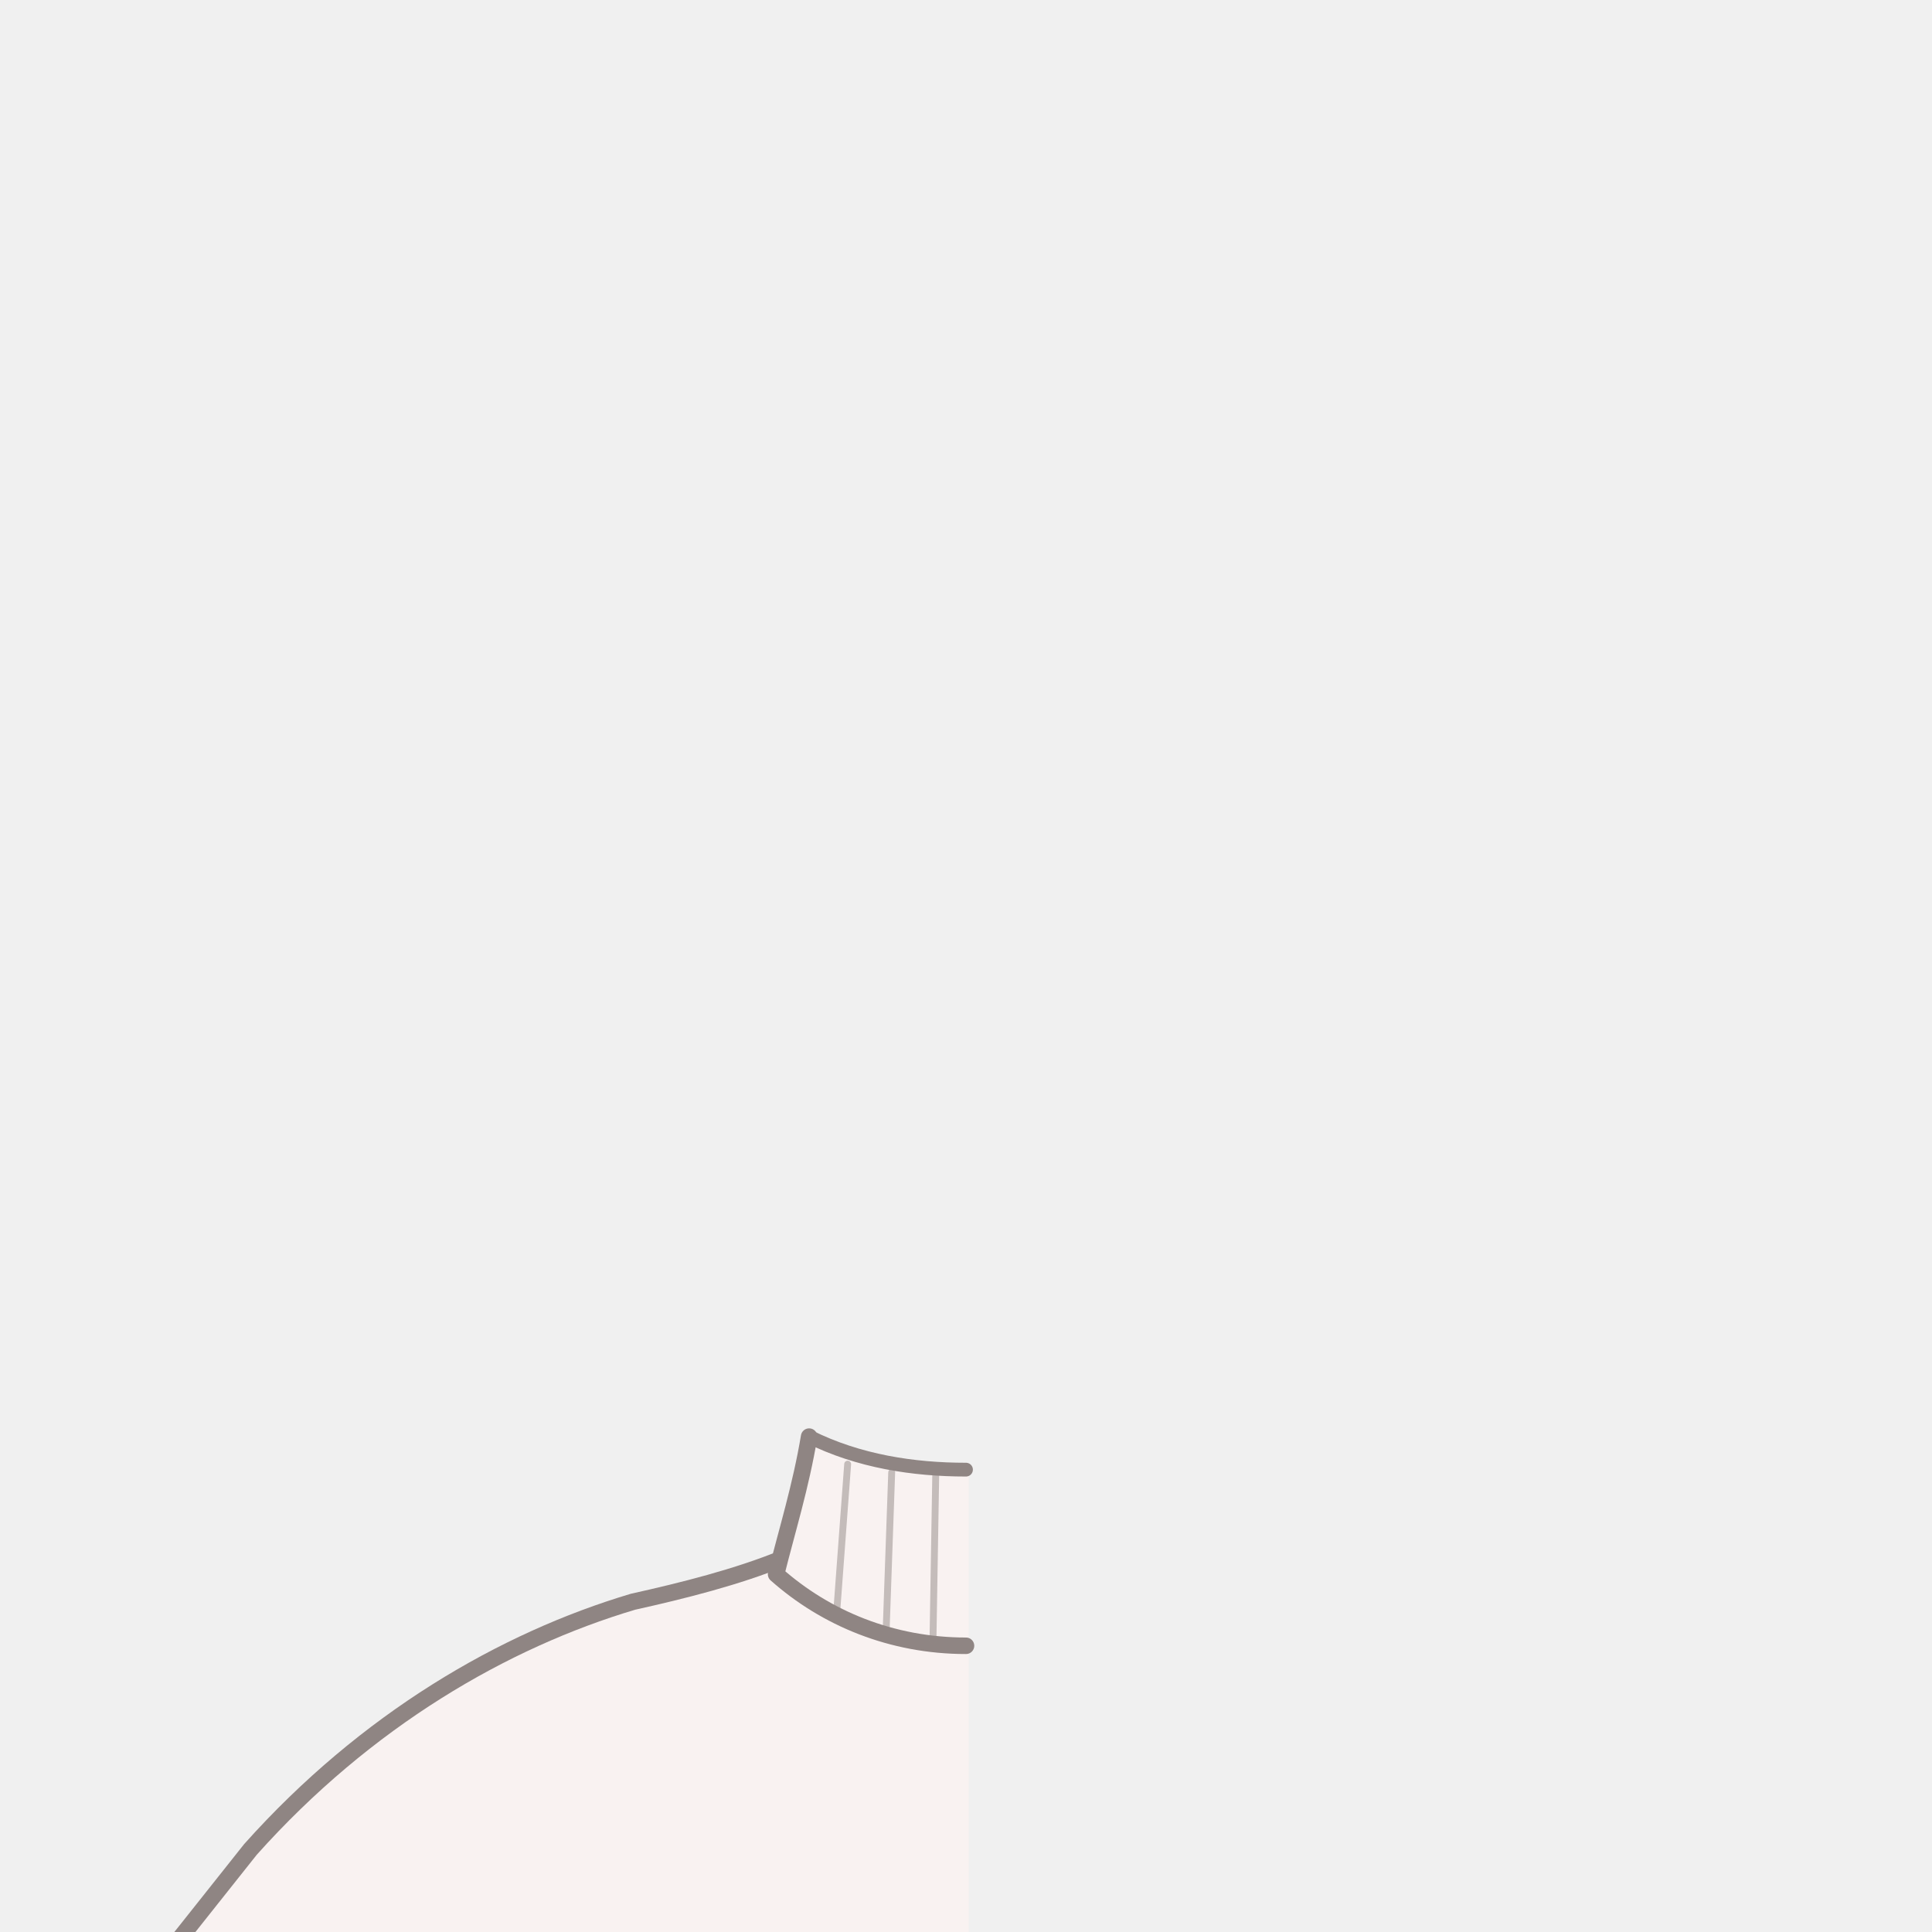
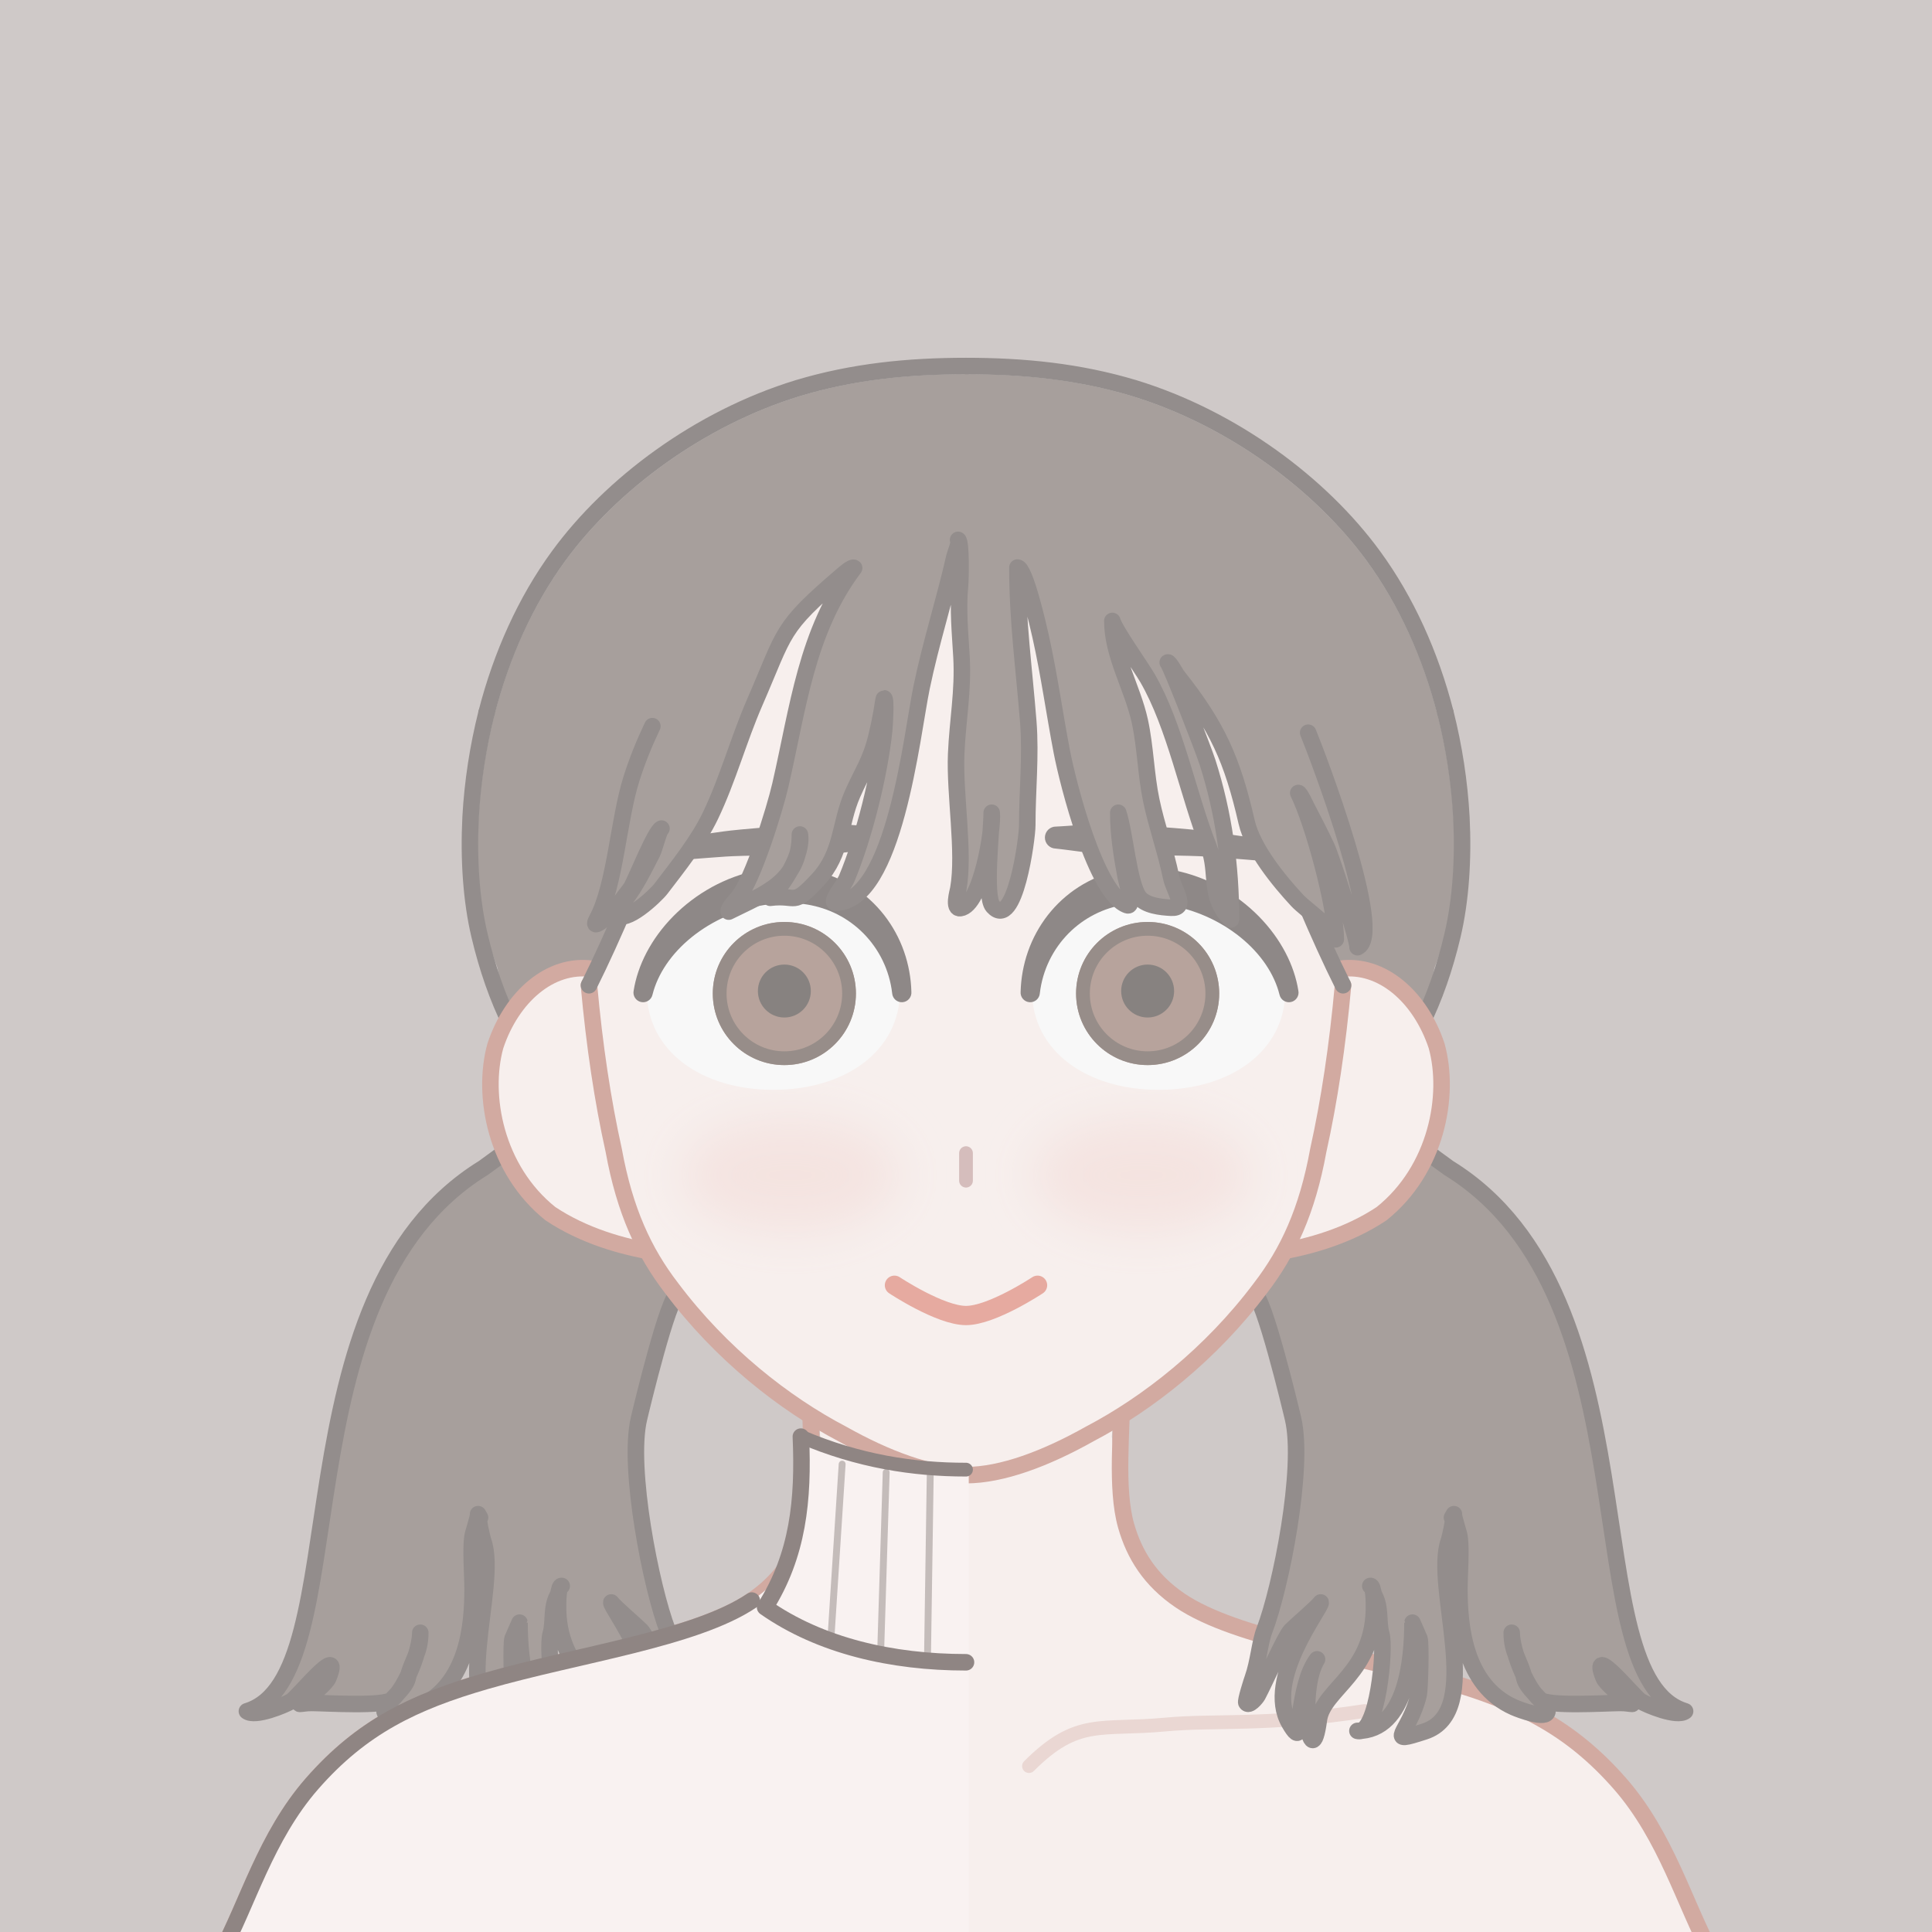
<svg xmlns="http://www.w3.org/2000/svg" width="702" height="702" viewBox="0 0 702 702">
+   <g id="_ref">
+     <g opacity="0.5">
+       <defs>
+         <clipPath id="makeup-blush-clip-path-31">
+           <path d="M215.154 389.2 L359.154 389.2 L359.154 464.8 L215.154 464.8 Z" />
+         </clipPath>
+         <filter id="makeup-blush-filter-11" filterUnits="userSpaceOnUse" x="218.154" y="377" width="138" height="100" color-interpolation-filters="sRGB">
+           <feGaussianBlur in="SourceGraphic" stdDeviation="9" color-interpolation-filters="linearRGB" />
+         </filter>
+         <clipPath id="cg-eye1">
+           <path d="M242 360 C242 338 262 326 288 326 C314 326 334 338 334 360 C334 382 314 396 288 396 C262 396 242 382 242 360 Z" fill="#ffffff" />
+         </clipPath>
+       </defs>
+       <rect width="702" height="702" fill="#ada19f" />
+       <g data-layer="body">
+         <g>
+           <g>
+             <path d="M296 490 L298 522 C293.615 554.385 304.615 564.885 259.333 589.667 L210.333 604.167 C118.615 622.385 119.615 639.385 96.5 675.5 L80.5 709 L352 712 L352 490 Z" fill="#fdeeea" />
+             <path d="M80.177 709.772 C89.948 691.718 96.554 667.356 113.323 648.166 C131.428 627.449 150.416 618.37 176.588 610.801 C209.733 601.215 252.656 595.455 273.168 581.575 C284.163 574.134 289.86 564.776 292.817 554.408 C296.711 540.759 294.236 520.005 294.407 505.93 C294.426 504.332 294.448 497.885 294.448 490.885" fill="none" stroke="#b46352" stroke-width="6" stroke-linecap="round" stroke-linejoin="round" />
+             <path d="M206.199 621.718 C242.115 627.218 260.37 624.907 278.628 626.62 C302.176 628.831 310.481 624.084 328.115 641.718" fill="none" stroke="#b46352" stroke-width="5" stroke-linecap="round" opacity="0.35" />
+           </g>
+         </g>
+         <g transform="translate(702 0) scale(-1 1)">
+           <g>
+             <path d="M296 490 L298 522 C293.615 554.385 304.615 564.885 259.333 589.667 L210.333 604.167 C118.615 622.385 119.615 639.385 96.5 675.5 L80.5 709 L352 712 L352 490 Z" fill="#fdeeea" />
+             <path d="M80.177 709.772 C89.948 691.718 96.554 667.356 113.323 648.166 C131.428 627.449 150.416 618.37 176.588 610.801 C209.733 601.215 252.656 595.455 273.168 581.575 C284.163 574.134 289.86 564.776 292.817 554.408 C296.711 540.759 294.236 520.005 294.407 505.93 C294.426 504.332 294.448 497.885 294.448 490.885" fill="none" stroke="#b46352" stroke-width="6" stroke-linecap="round" stroke-linejoin="round" />
+             <path d="M206.199 621.718 C242.115 627.218 260.37 624.907 278.628 626.62 C302.176 628.831 310.481 624.084 328.115 641.718" fill="none" stroke="#b46352" stroke-width="5" stroke-linecap="round" opacity="0.35" />
+           </g>
+         </g>
+       </g>
+       <g data-layer="hairMid">
+         <g>
+           <g>
+             <path d="M246.346 470.051 C252.058 457.884 251.33 448.199 243.07 434.669 C238.956 426.719 237.325 420.839 228.711 415.289 C206.623 401.069 195.92 409.499 175.625 424.389 C99.328 471.409 130.552 609.403 89.711 621.793 C92.696 624.063 103.403 619.583 105.822 618.153 C108.255 616.713 124.757 596.133 119.336 609.653 C118.582 611.533 113.631 615.683 111.427 617.133 C106.635 620.283 109.057 618.723 113.403 618.773 C118.927 618.823 139.489 620.153 142.388 617.583 C147.818 612.773 152.711 599.273 152.711 593.263 C152.711 600.773 149.385 603.763 148.149 609.773 C147.304 613.873 139.593 619.023 139.706 621.733 C139.843 625.043 149.803 621.283 151.883 620.363 C170.299 612.233 171.711 589.693 171.711 577.413 C171.711 572.163 170.979 563.063 171.67 558.353 C171.876 556.953 173.9 551.093 173.711 550.173 C173.96 550.589 174.197 551.005 174.421 551.422 L174.11 550.922 C173.439 551.258 175.192 558.829 175.579 559.922 C181.477 576.576 162.297 622.015 184.409 629.153 C199.261 633.947 190.038 630.137 186.546 615.971 C186.03 613.875 185.61 597.159 186.226 595.409 C186.446 594.785 188.796 589.666 188.777 589.589 C188.777 602.195 190.785 628.922 208.777 628.922 C201.455 630.753 198.534 598.933 200.068 593.773 C201.338 589.499 200.169 584.271 202.538 579.84 C203.243 578.52 203.238 576.081 204.11 576.256 C202.849 576.003 202.797 581.895 202.777 582.922 C202.285 607.842 221.252 613.552 222.777 624.922 C225.695 646.676 230.392 614.04 223.444 602.922 C227.157 607.873 228.466 615.721 229.444 621.589 C230.324 626.871 228.975 634.026 233.57 626.033 C242.692 610.164 221.67 584.015 222.11 582.256 C223.525 584.142 230.728 590.225 232.983 592.471 C235.024 594.505 242.514 611.398 245.016 616.038 C245.475 616.889 248.24 620.248 249.146 618.672 C249.502 618.052 247.263 611.007 246.804 609.719 C244.719 603.857 244.271 596.797 242.595 592.453 C236.61 576.947 227.965 533.366 232.163 515.515 C233.177 511.198 242.851 470.916 246.346 470.051 Z" fill="#5d4e48" stroke="#352a27" stroke-width="6" stroke-linecap="round" stroke-linejoin="round" />
+           </g>
+         </g>
+         <g transform="translate(702 0) scale(-1 1)">
+           <g>
+             <path d="M246.346 470.051 C252.058 457.884 251.33 448.199 243.07 434.669 C238.956 426.719 237.325 420.839 228.711 415.289 C206.623 401.069 195.92 409.499 175.625 424.389 C99.328 471.409 130.552 609.403 89.711 621.793 C92.696 624.063 103.403 619.583 105.822 618.153 C108.255 616.713 124.757 596.133 119.336 609.653 C118.582 611.533 113.631 615.683 111.427 617.133 C106.635 620.283 109.057 618.723 113.403 618.773 C118.927 618.823 139.489 620.153 142.388 617.583 C147.818 612.773 152.711 599.273 152.711 593.263 C152.711 600.773 149.385 603.763 148.149 609.773 C147.304 613.873 139.593 619.023 139.706 621.733 C139.843 625.043 149.803 621.283 151.883 620.363 C170.299 612.233 171.711 589.693 171.711 577.413 C171.711 572.163 170.979 563.063 171.67 558.353 C171.876 556.953 173.9 551.093 173.711 550.173 C173.96 550.589 174.197 551.005 174.421 551.422 L174.11 550.922 C173.439 551.258 175.192 558.829 175.579 559.922 C181.477 576.576 162.297 622.015 184.409 629.153 C199.261 633.947 190.038 630.137 186.546 615.971 C186.03 613.875 185.61 597.159 186.226 595.409 C186.446 594.785 188.796 589.666 188.777 589.589 C188.777 602.195 190.785 628.922 208.777 628.922 C201.455 630.753 198.534 598.933 200.068 593.773 C201.338 589.499 200.169 584.271 202.538 579.84 C203.243 578.52 203.238 576.081 204.11 576.256 C202.849 576.003 202.797 581.895 202.777 582.922 C202.285 607.842 221.252 613.552 222.777 624.922 C225.695 646.676 230.392 614.04 223.444 602.922 C227.157 607.873 228.466 615.721 229.444 621.589 C230.324 626.871 228.975 634.026 233.57 626.033 C242.692 610.164 221.67 584.015 222.11 582.256 C223.525 584.142 230.728 590.225 232.983 592.471 C235.024 594.505 242.514 611.398 245.016 616.038 C245.475 616.889 248.24 620.248 249.146 618.672 C249.502 618.052 247.263 611.007 246.804 609.719 C244.719 603.857 244.271 596.797 242.595 592.453 C236.61 576.947 227.965 533.366 232.163 515.515 C233.177 511.198 242.851 470.916 246.346 470.051 Z" fill="#5d4e48" stroke="#352a27" stroke-width="6" stroke-linecap="round" stroke-linejoin="round" />
+           </g>
+         </g>
+       </g>
+       <g data-layer="hairBase">
+         <g>
+           <g>
+             <path d="M352 381.448 L352 135.951 L351.016 135.951 C330.344 135.951 310.656 137.919 290.968 143.826 C255.53 154.654 224.03 178.279 205.327 203.873 C186.623 229.467 175.795 262.936 173.826 297.39 C172.842 317.077 174.811 336.765 180.717 351.531 C182.027 358.081 184.209 364.632 187.262 370.602 C187.365 370.682 201.168 393.038 203.562 396.448 C204.832 398.257 211.612 404.019 213.517 405.842 C223.248 415.153 227.833 417.061 239.562 423.948 C253.821 432.321 287.168 441.633 303.192 437.819 C328.028 431.907 350.54 430.17 351.074 398.222 C351.102 396.519 351.452 381.949 352 381.448 Z" fill="#5d4e48" />
+           </g>
+           <g>
+             <path d="M351 133 C330 133 310 135 290 141 C254 152 222 176 203 202 C191 218.4 182.2 238 176.8 259" fill="none" stroke="#352a27" stroke-width="6" stroke-linecap="round" stroke-linejoin="round" />
+           </g>
+           <g>
+             <path d="M176.8 259 C173.7 271.3 171.7 284.1 171 297 C170.247 312.067 171.196 327.134 174.275 340.064 C179.731 362.97 189.199 384.12 205.639 400.625 C218.159 413.194 231.61 422.103 248.042 428.491 C248.47 428.658 248.896 428.816 249.319 428.964 C252.635 430.122 260.334 430.818 262.896 432.282" fill="none" stroke="#352a27" stroke-width="6" stroke-linecap="round" stroke-linejoin="round" />
+           </g>
+         </g>
+         <g transform="translate(702 0) scale(-1 1)">
+           <g>
+             <path d="M352 381.448 L352 135.951 L351.016 135.951 C330.344 135.951 310.656 137.919 290.968 143.826 C255.53 154.654 224.03 178.279 205.327 203.873 C186.623 229.467 175.795 262.936 173.826 297.39 C172.842 317.077 174.811 336.765 180.717 351.531 C182.027 358.081 184.209 364.632 187.262 370.602 C187.365 370.682 201.168 393.038 203.562 396.448 C204.832 398.257 211.612 404.019 213.517 405.842 C223.248 415.153 227.833 417.061 239.562 423.948 C253.821 432.321 287.168 441.633 303.192 437.819 C328.028 431.907 350.54 430.17 351.074 398.222 C351.102 396.519 351.452 381.949 352 381.448 Z" fill="#5d4e48" />
+           </g>
+           <g>
+             <path d="M351 133 C330 133 310 135 290 141 C254 152 222 176 203 202 C191 218.4 182.2 238 176.8 259" fill="none" stroke="#352a27" stroke-width="6" stroke-linecap="round" stroke-linejoin="round" />
+           </g>
+           <g>
+             <path d="M176.8 259 C173.7 271.3 171.7 284.1 171 297 C170.247 312.067 171.196 327.134 174.275 340.064 C179.731 362.97 189.199 384.12 205.639 400.625 C218.159 413.194 231.61 422.103 248.042 428.491 C248.47 428.658 248.896 428.816 249.319 428.964 C252.635 430.122 260.334 430.818 262.896 432.282" fill="none" stroke="#352a27" stroke-width="6" stroke-linecap="round" stroke-linejoin="round" />
+           </g>
+         </g>
+       </g>
+       <g data-layer="ear">
+         <g>
+           <g>
+             <path d="M215 352 C200 350 186 362 180 380 C175 398 180 425 200 441 C212 449 226 453 238 455 L225 380 Z" fill="#fdeeea" />
+             <path d="M215 352 C200 350 186 362 180 380 C175 398 180 425 200 441 C212 449 226 453 238 455" fill="none" stroke="#b46352" stroke-width="6" stroke-linecap="round" stroke-linejoin="round" />
+           </g>
+         </g>
+         <g transform="translate(702 0) scale(-1 1)">
+           <g>
+             <path d="M215 352 C200 350 186 362 180 380 C175 398 180 425 200 441 C212 449 226 453 238 455 L225 380 Z" fill="#fdeeea" />
+             <path d="M215 352 C200 350 186 362 180 380 C175 398 180 425 200 441 C212 449 226 453 238 455" fill="none" stroke="#b46352" stroke-width="6" stroke-linecap="round" stroke-linejoin="round" />
+           </g>
+         </g>
+       </g>
+       <g data-layer="face">
+         <g>
+           <g>
+             <path d="M352 200 L351 200 C322 200 296 208 278 228 C262 246 250 272 240 298 C232 318 223 340 214 358 C216 380 219 400 223 418 C227 440 234 455 244 468 C262 492 285 510 306 521 C322 530 338 536 351 536 L352 536 Z" fill="#fdeeea" />
+             <path d="M214 358 C216 380 219 400 223 418 C227 440 234 455 244 468 C262 492 285 510 306 521 C322 530 338 536 351 536" fill="none" stroke="#b46352" stroke-width="6" stroke-linecap="round" stroke-linejoin="round" />
+           </g>
+         </g>
+         <g transform="translate(702 0) scale(-1 1)">
+           <g>
+             <path d="M352 200 L351 200 C322 200 296 208 278 228 C262 246 250 272 240 298 C232 318 223 340 214 358 C216 380 219 400 223 418 C227 440 234 455 244 468 C262 492 285 510 306 521 C322 530 338 536 351 536 L352 536 Z" fill="#fdeeea" />
+             <path d="M214 358 C216 380 219 400 223 418 C227 440 234 455 244 468 C262 492 285 510 306 521 C322 530 338 536 351 536" fill="none" stroke="#b46352" stroke-width="6" stroke-linecap="round" stroke-linejoin="round" />
+           </g>
+         </g>
+       </g>
+       <g data-layer="makeup">
+         <g>
+           <g>
+             <g clip-path="url(#makeup-blush-clip-path-31)">
+               <g filter="url(#makeup-blush-filter-11)">
+                 <ellipse cx="287.154" cy="427" rx="40" ry="21" fill="#f3bfb8" opacity="0.5" />
+               </g>
+             </g>
+           </g>
+         </g>
+         <g transform="translate(702 0) scale(-1 1)">
+           <g>
+             <g clip-path="url(#makeup-blush-clip-path-31)">
+               <g filter="url(#makeup-blush-filter-11)">
+                 <ellipse cx="287.154" cy="427" rx="40" ry="21" fill="#f3bfb8" opacity="0.5" />
+               </g>
+             </g>
+           </g>
+         </g>
+       </g>
+       <g data-layer="mouth">
+         <g>
+           <path d="M351 419 L351 429" fill="none" stroke="#b98a88" stroke-width="5" stroke-linecap="round" />
+         </g>
+         <g>
+           <path d="M325 467 C325 467 341.59 478 351 478 C360.41 478 377 467 377 467" fill="none" stroke="#dc6450" stroke-width="7" stroke-linecap="round" stroke-linejoin="round" />
+         </g>
+       </g>
+       <g data-layer="eye">
+         <g transform="translate(285 361) scale(1) translate(-292 -361)">
+           <path d="M242 360 C242 338 262 326 288 326 C314 326 334 338 334 360 C334 382 314 396 288 396 C262 396 242 382 242 360 Z" fill="#ffffff" />
+           <g clip-path="url(#cg-eye1)">
+             <g transform="translate(292 361) scale(0.26)">
+               <g transform="translate(-110 -110) scale(1)">
+                 <g>
+                   <circle cx="110" cy="110" r="100" fill="#7e5647" />
+                   <circle cx="110" cy="106.526" r="37" fill="#1e1410" />
+                 </g>
+               </g>
+             </g>
+             <circle cx="292" cy="361" r="23.5" fill="none" stroke="#3e2a22" stroke-width="5" />
+           </g>
+           <g>
+             <polygon points="237.252,359.897 237.551,358.24 237.883,356.76 237.941,356.513 238.406,354.792 238.803,353.526 238.951,353.061 239.578,351.317 239.962,350.368 240.28,349.584 241.058,347.862 241.344,347.294 241.925,346.127 242.867,344.408 242.928,344.314 243.885,342.708 244.617,341.579 244.985,341.016 246.164,339.343 246.569,338.814 247.417,337.698 248.568,336.29 248.745,336.08 250.15,334.489 250.84,333.764 251.624,332.938 253.169,331.426 253.251,331.357 254.778,329.959 255.664,329.208 256.451,328.542 258.188,327.176 258.338,327.071 259.976,325.871 260.978,325.193 261.816,324.627 263.713,323.445 263.884,323.351 265.648,322.334 266.723,321.768 267.619,321.299 269.636,320.333 269.832,320.251 271.687,319.443 272.839,318.994 273.747,318.642 275.844,317.917 276.12,317.835 277.977,317.271 279.259,316.935 280.089,316.72 282.225,316.252 282.674,316.172 284.386,315.867 285.904,315.658 286.538,315.572 288.676,315.367 289.401,315.327 290.829,315.25 292.642,315.226 293.004,315.221 295.029,315.28 296.147,315.36 297.018,315.423 298.974,315.649 299.642,315.754 300.899,315.956 302.839,316.351 303.092,316.412 304.736,316.824 306.239,317.271 306.592,317.373 308.418,318.001 309.548,318.446 310.23,318.713 311.993,319.495 312.749,319.869 313.708,320.347 315.391,321.276 315.82,321.534 317.035,322.277 318.624,323.341 318.745,323.424 320.158,324.467 321.316,325.4 321.654,325.667 323.091,326.923 323.903,327.696 324.47,328.235 325.79,329.602 326.297,330.172 327.055,331.028 328.256,332.499 328.49,332.806 329.392,334.018 330.352,335.425 330.465,335.582 331.471,337.186 332.122,338.33 332.409,338.828 333.281,340.508 333.67,341.338 334.08,342.214 334.808,343.949 334.992,344.434 335.468,345.715 336.057,347.505 336.088,347.599 336.571,349.304 336.901,350.668 337.014,351.126 337.388,352.973 337.543,353.928 337.688,354.817 337.915,356.668 337.962,357.21 338.072,358.537 338.153,360.357 338.146,361.044 338.006,361.715 337.737,362.346 337.35,362.913 336.861,363.394 336.286,363.769 335.65,364.026 334.976,364.153 334.29,364.146 333.618,364.006 332.987,363.737 332.42,363.35 331.94,362.861 331.564,362.286 331.308,361.65 331.18,360.976 330.952,359.311 330.741,358.141 330.667,357.75 330.321,356.221 330.125,355.498 329.911,354.712 329.435,353.212 329.326,352.918 328.903,351.751 328.295,350.262 328.289,350.247 332.186,348.915 328.346,350.404 327.667,348.922 327.122,347.855 326.963,347.551 326.209,346.222 325.793,345.553 325.404,344.931 324.546,343.673 324.313,343.364 323.644,342.461 322.641,341.211 326.581,338.437 322.758,341.37 322.695,341.298 321.707,340.166 320.806,339.215 320.678,339.088 319.611,338.057 318.914,337.435 318.503,337.07 317.368,336.138 316.918,335.8 316.202,335.257 315.002,334.422 314.826,334.316 313.769,333.636 312.455,332.862 312.429,332.847 315.575,328.126 312.628,332.973 311.255,332.235 310.187,331.716 309.949,331.605 308.63,331.03 307.86,330.729 307.304,330.513 305.949,330.043 305.483,329.903 304.56,329.62 303.179,329.254 303.067,329.233 301.785,328.941 300.369,328.674 300.36,328.676 298.901,328.459 297.886,328.344 297.468,328.298 296.013,328.186 295.393,328.162 294.522,328.124 292.996,328.113 292.886,328.117 291.308,328.156 290.115,328.224 289.625,328.251 287.955,328.397 287.555,328.445 286.26,328.598 284.767,328.824 284.542,328.856 282.84,329.164 282.225,329.296 281.147,329.526 279.48,329.94 279.412,329.953 277.697,330.432 276.975,330.658 276,330.962 274.294,331.56 274.289,331.557 272.589,332.208 271.847,332.519 270.917,332.909 269.253,333.675 269.166,333.715 266.483,328.557 269.341,333.62 267.607,334.487 266.89,334.872 265.995,335.352 264.409,336.278 264.333,336.322 261.3,331.723 264.49,336.215 262.858,337.24 262.157,337.711 261.347,338.255 259.821,339.363 259.808,339.373 256.523,335.37 259.946,339.255 258.454,340.418 257.716,341.032 257.083,341.559 255.762,342.739 255.685,342.806 254.501,343.949 253.647,344.833 253.301,345.188 252.159,346.459 251.834,346.845 251.082,347.752 250.048,349.104 250.03,349.127 246.472,346.733 250.12,348.988 249.134,350.389 248.514,351.347 248.254,351.743 247.457,353.088 247.132,353.691 246.724,354.451 246.056,355.833 245.922,356.135 245.462,357.208 244.942,358.578 244.909,358.668 244.488,359.962 244.081,361.436 243.865,362.087 243.527,362.684 243.078,363.203 242.537,363.625 241.924,363.933 241.262,364.116 240.578,364.166 239.897,364.081 239.246,363.865 238.649,363.527 238.13,363.078 237.708,362.537 237.4,361.924 237.218,361.262 237.168,360.578" fill="#2b201d" />
+           </g>
+         </g>
+         <g transform="translate(702 0) scale(-1 1)">
+           <g transform="translate(285 361) scale(1) translate(-292 -361)">
+             <path d="M242 360 C242 338 262 326 288 326 C314 326 334 338 334 360 C334 382 314 396 288 396 C262 396 242 382 242 360 Z" fill="#ffffff" />
+             <g clip-path="url(#cg-eye1)">
+               <g transform="translate(292 361) scale(0.26)">
+                 <g transform="translate(-110 -110) scale(1)">
+                   <g>
+                     <circle cx="110" cy="110" r="100" fill="#7e5647" />
+                     <circle cx="110" cy="106.526" r="37" fill="#1e1410" />
+                   </g>
+                 </g>
+               </g>
+               <circle cx="292" cy="361" r="23.5" fill="none" stroke="#3e2a22" stroke-width="5" />
+             </g>
+             <g>
+               <polygon points="237.252,359.897 237.551,358.24 237.883,356.76 237.941,356.513 238.406,354.792 238.803,353.526 238.951,353.061 239.578,351.317 239.962,350.368 240.28,349.584 241.058,347.862 241.344,347.294 241.925,346.127 242.867,344.408 242.928,344.314 243.885,342.708 244.617,341.579 244.985,341.016 246.164,339.343 246.569,338.814 247.417,337.698 248.568,336.29 248.745,336.08 250.15,334.489 250.84,333.764 251.624,332.938 253.169,331.426 253.251,331.357 254.778,329.959 255.664,329.208 256.451,328.542 258.188,327.176 258.338,327.071 259.976,325.871 260.978,325.193 261.816,324.627 263.713,323.445 263.884,323.351 265.648,322.334 266.723,321.768 267.619,321.299 269.636,320.333 269.832,320.251 271.687,319.443 272.839,318.994 273.747,318.642 275.844,317.917 276.12,317.835 277.977,317.271 279.259,316.935 280.089,316.72 282.225,316.252 282.674,316.172 284.386,315.867 285.904,315.658 286.538,315.572 288.676,315.367 289.401,315.327 290.829,315.25 292.642,315.226 293.004,315.221 295.029,315.28 296.147,315.36 297.018,315.423 298.974,315.649 299.642,315.754 300.899,315.956 302.839,316.351 303.092,316.412 304.736,316.824 306.239,317.271 306.592,317.373 308.418,318.001 309.548,318.446 310.23,318.713 311.993,319.495 312.749,319.869 313.708,320.347 315.391,321.276 315.82,321.534 317.035,322.277 318.624,323.341 318.745,323.424 320.158,324.467 321.316,325.4 321.654,325.667 323.091,326.923 323.903,327.696 324.47,328.235 325.79,329.602 326.297,330.172 327.055,331.028 328.256,332.499 328.49,332.806 329.392,334.018 330.352,335.425 330.465,335.582 331.471,337.186 332.122,338.33 332.409,338.828 333.281,340.508 333.67,341.338 334.08,342.214 334.808,343.949 334.992,344.434 335.468,345.715 336.057,347.505 336.088,347.599 336.571,349.304 336.901,350.668 337.014,351.126 337.388,352.973 337.543,353.928 337.688,354.817 337.915,356.668 337.962,357.21 338.072,358.537 338.153,360.357 338.146,361.044 338.006,361.715 337.737,362.346 337.35,362.913 336.861,363.394 336.286,363.769 335.65,364.026 334.976,364.153 334.29,364.146 333.618,364.006 332.987,363.737 332.42,363.35 331.94,362.861 331.564,362.286 331.308,361.65 331.18,360.976 330.952,359.311 330.741,358.141 330.667,357.75 330.321,356.221 330.125,355.498 329.911,354.712 329.435,353.212 329.326,352.918 328.903,351.751 328.295,350.262 328.289,350.247 332.186,348.915 328.346,350.404 327.667,348.922 327.122,347.855 326.963,347.551 326.209,346.222 325.793,345.553 325.404,344.931 324.546,343.673 324.313,343.364 323.644,342.461 322.641,341.211 326.581,338.437 322.758,341.37 322.695,341.298 321.707,340.166 320.806,339.215 320.678,339.088 319.611,338.057 318.914,337.435 318.503,337.07 317.368,336.138 316.918,335.8 316.202,335.257 315.002,334.422 314.826,334.316 313.769,333.636 312.455,332.862 312.429,332.847 315.575,328.126 312.628,332.973 311.255,332.235 310.187,331.716 309.949,331.605 308.63,331.03 307.86,330.729 307.304,330.513 305.949,330.043 305.483,329.903 304.56,329.62 303.179,329.254 303.067,329.233 301.785,328.941 300.369,328.674 300.36,328.676 298.901,328.459 297.886,328.344 297.468,328.298 296.013,328.186 295.393,328.162 294.522,328.124 292.996,328.113 292.886,328.117 291.308,328.156 290.115,328.224 289.625,328.251 287.955,328.397 287.555,328.445 286.26,328.598 284.767,328.824 284.542,328.856 282.84,329.164 282.225,329.296 281.147,329.526 279.48,329.94 279.412,329.953 277.697,330.432 276.975,330.658 276,330.962 274.294,331.56 274.289,331.557 272.589,332.208 271.847,332.519 270.917,332.909 269.253,333.675 269.166,333.715 266.483,328.557 269.341,333.62 267.607,334.487 266.89,334.872 265.995,335.352 264.409,336.278 264.333,336.322 261.3,331.723 264.49,336.215 262.858,337.24 262.157,337.711 261.347,338.255 259.821,339.363 259.808,339.373 256.523,335.37 259.946,339.255 258.454,340.418 257.716,341.032 257.083,341.559 255.762,342.739 255.685,342.806 254.501,343.949 253.647,344.833 253.301,345.188 252.159,346.459 251.834,346.845 251.082,347.752 250.048,349.104 250.03,349.127 246.472,346.733 250.12,348.988 249.134,350.389 248.514,351.347 248.254,351.743 247.457,353.088 247.132,353.691 246.724,354.451 246.056,355.833 245.922,356.135 245.462,357.208 244.942,358.578 244.909,358.668 244.488,359.962 244.081,361.436 243.865,362.087 243.527,362.684 243.078,363.203 242.537,363.625 241.924,363.933 241.262,364.116 240.578,364.166 239.897,364.081 239.246,363.865 238.649,363.527 238.13,363.078 237.708,362.537 237.4,361.924 237.218,361.262 237.168,360.578" fill="#2b201d" />
+             </g>
+           </g>
+         </g>
+       </g>
+       <g data-layer="hairLine">
+         <g>
+           <g>
+             <path d="M351 200 C322 200 296 208 278 228 C262 246 250 272 240 298 C232 318 223 340 214 358" fill="none" stroke="#352a27" stroke-width="6" stroke-linecap="round" stroke-linejoin="round" />
+           </g>
+         </g>
+         <g transform="translate(702 0) scale(-1 1)">
+           <g>
+             <path d="M351 200 C322 200 296 208 278 228 C262 246 250 272 240 298 C232 318 223 340 214 358" fill="none" stroke="#352a27" stroke-width="6" stroke-linecap="round" stroke-linejoin="round" />
+           </g>
+         </g>
+       </g>
+       <g data-layer="brow">
+         <g>
+           <g transform="translate(-7 0)">
+             <g>
+               <g>
+                 <path d="M251.563 304.691 L255.184 304.191 L258.804 303.682 L262.422 303.165 L264.202 302.909 L266.052 302.647 L269.671 302.131 L269.885 302.102 L272.476 301.783 L273.478 301.681 L276.448 301.377 L277.18 301.313 L280.822 300.993 L282.158 300.878 L284.513 300.7 L288.158 300.433 L290.032 300.3 L291.841 300.188 L295.489 299.974 L299.137 299.777 L300.11 299.728 L302.817 299.614 L306.468 299.48 L307.714 299.451 L308.96 299.444 L310.208 299.458 L311.456 299.489 L312.704 299.536 L312.854 299.541 L313.976 299.599 L315.225 299.674 L316.474 299.757 L317.723 299.845 L318.973 299.935 L320.222 300.025 L321.471 300.113 L322.72 300.195 L323.969 300.27 L325.218 300.335 L326 300.389 L326.757 300.595 L327.459 300.945 L328.079 301.424 L328.594 302.016 L328.983 302.696 L329.232 303.44 L329.332 304.218 L329.277 305 L329.072 305.757 L328.722 306.459 L328.242 307.079 L327.651 307.594 L326.97 307.983 L326.227 308.232 L325.449 308.332 L324.206 308.469 L322.964 308.615 L321.721 308.77 L320.479 308.93 L319.237 309.092 L317.995 309.254 L316.753 309.414 L315.511 309.568 L314.268 309.715 L313.174 309.837 L313.048 309.852 L311.806 309.982 L310.563 310.096 L309.319 310.193 L308.075 310.27 L306.83 310.324 L303.178 310.433 L300.499 310.499 L299.554 310.524 L295.901 310.61 L292.247 310.679 L290.471 310.706 L288.629 310.744 L284.975 310.81 L282.661 310.845 L281.367 310.876 L277.713 310.959 L277.043 310.972 L274.124 311.073 L273.212 311.102 L270.782 311.231 L270.649 311.24 L267.003 311.504 L265.15 311.639 L263.368 311.774 L259.724 312.055 L256.08 312.344 L252.437 312.643 L251.653 312.652 L250.882 312.507 L250.154 312.215 L249.497 311.787 L248.937 311.239 L248.494 310.592 L248.186 309.871 L248.024 309.103 L248.015 308.319 L248.159 307.549 L248.451 306.821 L248.88 306.164 L249.428 305.603 L250.075 305.16 L250.796 304.852 Z" fill="#352a27" />
+               </g>
+             </g>
+           </g>
+         </g>
+         <g transform="translate(702 0) scale(-1 1)">
+           <g transform="translate(-7 0)">
+             <g>
+               <g>
+                 <path d="M251.563 304.691 L255.184 304.191 L258.804 303.682 L262.422 303.165 L264.202 302.909 L266.052 302.647 L269.671 302.131 L269.885 302.102 L272.476 301.783 L273.478 301.681 L276.448 301.377 L277.18 301.313 L280.822 300.993 L282.158 300.878 L284.513 300.7 L288.158 300.433 L290.032 300.3 L291.841 300.188 L295.489 299.974 L299.137 299.777 L300.11 299.728 L302.817 299.614 L306.468 299.48 L307.714 299.451 L308.96 299.444 L310.208 299.458 L311.456 299.489 L312.704 299.536 L312.854 299.541 L313.976 299.599 L315.225 299.674 L316.474 299.757 L317.723 299.845 L318.973 299.935 L320.222 300.025 L321.471 300.113 L322.72 300.195 L323.969 300.27 L325.218 300.335 L326 300.389 L326.757 300.595 L327.459 300.945 L328.079 301.424 L328.594 302.016 L328.983 302.696 L329.232 303.44 L329.332 304.218 L329.277 305 L329.072 305.757 L328.722 306.459 L328.242 307.079 L327.651 307.594 L326.97 307.983 L326.227 308.232 L325.449 308.332 L324.206 308.469 L322.964 308.615 L321.721 308.77 L320.479 308.93 L319.237 309.092 L317.995 309.254 L316.753 309.414 L315.511 309.568 L314.268 309.715 L313.174 309.837 L313.048 309.852 L311.806 309.982 L310.563 310.096 L309.319 310.193 L308.075 310.27 L306.83 310.324 L303.178 310.433 L300.499 310.499 L299.554 310.524 L295.901 310.61 L292.247 310.679 L290.471 310.706 L288.629 310.744 L284.975 310.81 L282.661 310.845 L281.367 310.876 L277.713 310.959 L277.043 310.972 L274.124 311.073 L273.212 311.102 L270.782 311.231 L270.649 311.24 L267.003 311.504 L265.15 311.639 L263.368 311.774 L259.724 312.055 L256.08 312.344 L252.437 312.643 L251.653 312.652 L250.882 312.507 L250.154 312.215 L249.497 311.787 L248.937 311.239 L248.494 310.592 L248.186 309.871 L248.024 309.103 L248.015 308.319 L248.159 307.549 L248.451 306.821 L248.88 306.164 L249.428 305.603 L250.075 305.16 L250.796 304.852 Z" fill="#352a27" />
+               </g>
+             </g>
+           </g>
+         </g>
+       </g>
+       <g data-layer="hairFront">
+         <g>
+           <path d="M305.733 186.817 C294.238 185.54 240.866 243.136 241.784 255.077 C240.674 255.077 237.645 262.575 237.04 263.852 C234.006 270.261 231.637 276.089 229.473 282.854 C224.722 297.701 223.528 321.784 216.907 333.952 C213.407 340.387 226.108 328.123 227.076 326.931 C230.866 322.261 234.236 315.291 237.026 309.901 C237.795 308.414 239.601 301.249 240.347 301.062 C238.166 301.789 231.236 319.065 229.51 322.228 C228.435 324.198 222.587 330.215 224.114 332.172 C227.041 335.923 238.104 325.612 240.196 322.868 C246.435 314.684 253.72 305.622 258.158 296.348 C264.504 283.087 268.361 268.689 274.232 255.207 C285.615 229.07 283.667 227.563 306.559 207.951 C307.048 207.532 310.213 204.734 310.855 205.376 C293.499 228.518 289.976 257.37 283.538 285.296 C281.488 294.185 273.607 319.587 268.207 326.141 C267.544 326.945 264.43 330.199 264.777 331.241 C277.93 324.664 290.644 320.536 290.644 303.218 C291.831 310.342 284.732 321.345 279.866 326.211 C289.86 324.962 287.816 329.767 297.21 319.63 C306.148 309.986 304.963 299.465 309.748 288.529 C313.292 280.43 316.178 276.925 318.446 267.693 C319.185 264.684 319.812 261.647 320.355 258.597 C320.424 258.212 321.049 253.73 321.241 253.739 C322.041 253.778 321.459 263.522 321.267 265.378 C319.582 281.592 313.948 304.242 307.629 319.276 C306.566 321.805 301.179 328.09 303.757 328.022 C325.032 327.462 331.26 267.224 334.852 249.846 C338.256 233.382 343.222 218.146 346.833 202.12 C347.04 201.199 348.955 196.711 348.126 196.158 C349.332 196.882 349.042 210.643 348.838 212.748 C347.986 221.541 348.873 229.957 349.364 238.732 C350.059 251.146 347.934 261.835 347.429 273.987 C346.822 288.613 350.548 309.592 348.214 322.887 C348.019 323.996 346.115 330.372 348.956 329.987 C356.523 328.961 360.983 301.091 360.341 295.314 C360.341 301.626 357.532 325.715 360.781 329.339 C368.735 338.212 373.266 304.663 373.26 299.881 C373.244 287.329 374.612 274.748 373.625 262.205 C372.119 243.085 369.682 225.736 369.682 206.217 C372.447 206.217 377.315 227.653 378.113 231.217 C381.227 245.136 383.138 259.223 385.834 273.211 C388.027 284.591 398.193 324.903 409.55 328.915 C412.213 329.855 409.257 319.897 409.014 318.59 C407.58 310.88 406.327 303.174 406.327 295.314 C408.779 302.672 410.148 320.777 413.814 325.876 C416.14 329.11 421.92 329.642 425.582 329.831 C431.62 330.142 426.496 323.463 425.524 318.748 C423.574 309.293 420.279 300.128 418.333 290.862 C416.338 281.36 416.222 271.498 414.15 262.002 C411.517 249.936 404.171 238.046 404.171 225.617 C405.173 229.13 414.446 242.077 416.925 246.355 C427.031 263.799 431.618 288.458 439.142 307.65 C442.904 317.245 438.783 325.616 447.282 334.115 C447.282 314.589 444.715 295.595 438.753 276.97 C437.283 272.379 425.183 241.242 424.29 240.706 C424.807 240.319 427.309 244.95 427.741 245.494 C442.366 263.88 447.776 276.073 452.977 298.72 C455.206 308.428 464.679 320.01 471.403 327.241 C474.338 330.396 485.364 338.029 485.364 341.3 C485.364 329.474 477.065 298.835 471.712 288.129 C472.243 287.864 474.524 292.787 474.638 293.005 C477.16 297.83 479.675 302.689 481.992 307.615 C484.148 312.198 493.676 342.547 493.268 344.174 C503.573 339.594 488.121 298.181 484.828 290.231 C478.386 274.676 474.483 257.911 467.253 242.781 C465.382 238.865 451.556 218.197 449.438 218.432 C447.864 219.831 447.717 219.032 447.38 217.507 C446.158 211.982 429.112 200.262 424.29 195.439 L425.008 195.439" fill="#5d4e48" />
+           <path d="M237.04 263.852 C234.006 270.261 231.637 276.089 229.473 282.854 C224.722 297.701 223.528 321.784 216.907 333.952 C213.407 340.387 226.108 328.123 227.076 326.931 C230.866 322.261 234.236 315.291 237.026 309.901 C237.795 308.414 239.601 301.249 240.347 301.062 C238.166 301.789 231.236 319.065 229.51 322.228 C228.435 324.198 222.587 330.215 224.114 332.172 C227.041 335.923 238.104 325.612 240.196 322.868 C246.435 314.684 253.72 305.622 258.158 296.348 C264.504 283.087 268.361 268.689 274.232 255.207 C285.615 229.07 283.167 228.563 306.059 208.951 C306.548 208.532 309.713 205.734 310.355 206.376 C292.999 229.518 289.976 257.37 283.538 285.296 C281.488 294.185 273.607 319.587 268.207 326.141 C267.544 326.945 264.43 330.199 264.777 331.241 C277.93 324.664 290.644 320.536 290.644 303.218 C291.831 310.342 284.732 321.345 279.866 326.211 C289.86 324.962 287.816 329.767 297.21 319.63 C306.148 309.986 304.963 299.465 309.748 288.529 C313.292 280.43 316.178 276.925 318.446 267.693 C319.185 264.684 319.812 261.647 320.355 258.597 C320.424 258.212 321.049 253.73 321.241 253.739 C322.041 253.778 321.459 263.522 321.267 265.378 C319.582 281.592 313.948 304.242 307.629 319.276 C306.566 321.805 301.179 328.09 303.757 328.022 C325.032 327.462 331.26 267.224 334.852 249.846 C338.256 233.382 343.222 218.146 346.833 202.12 C347.04 201.199 348.955 196.711 348.126 196.158 C349.332 196.882 349.042 210.643 348.838 212.748 C347.986 221.541 348.873 229.957 349.364 238.732 C350.059 251.146 347.934 261.835 347.429 273.987 C346.822 288.613 350.548 309.592 348.214 322.887 C348.019 323.996 346.115 330.372 348.956 329.987 C356.523 328.961 360.983 301.091 360.341 295.314 C360.341 301.626 357.532 325.715 360.781 329.339 C368.735 338.212 373.266 304.663 373.26 299.881 C373.244 287.329 374.612 274.748 373.625 262.205 C372.119 243.085 369.682 225.736 369.682 206.217 C372.447 206.217 377.315 227.653 378.113 231.217 C381.227 245.136 383.138 259.223 385.834 273.211 C388.027 284.591 398.193 324.903 409.55 328.915 C412.213 329.855 409.257 319.897 409.014 318.59 C407.58 310.88 406.327 303.174 406.327 295.314 C408.779 302.672 410.148 320.777 413.814 325.876 C416.14 329.11 421.92 329.642 425.582 329.831 C431.62 330.142 426.496 323.463 425.524 318.748 C423.574 309.293 420.279 300.128 418.333 290.862 C416.338 281.36 416.222 271.498 414.15 262.002 C411.517 249.936 404.171 238.046 404.171 225.617 C405.173 229.13 414.446 242.077 416.925 246.355 C427.031 263.799 431.618 288.458 439.142 307.65 C442.904 317.245 438.783 325.616 447.282 334.115 C447.282 314.589 444.715 295.595 438.753 276.97 C437.283 272.379 425.183 241.242 424.29 240.706 C424.807 240.319 427.309 244.95 427.741 245.494 C442.366 263.88 447.776 276.073 452.977 298.72 C455.206 308.428 464.679 320.01 471.403 327.241 C474.338 330.396 485.364 338.029 485.364 341.3 C485.364 329.474 477.065 298.835 471.712 288.129 C472.243 287.864 474.524 292.787 474.638 293.005 C477.16 297.83 479.675 302.689 481.992 307.615 C484.148 312.198 493.676 342.547 493.268 344.174 C503.573 339.594 478.621 274.181 475.328 266.231" fill="none" stroke="#352a27" stroke-width="6" stroke-linecap="round" stroke-linejoin="round" />
+         </g>
+       </g>
+     </g>
+   </g>
  <g id="half">
-     <path d="M285 566 C268 573 248 578 230 582 C183 596 133 625 91 672 L60 712 L352 712 L352 598 C324 598 300 588 284 572 Z" fill="#f9f2f1" />
-     <path d="M285 566 C268 573 248 578 230 582 C183 596 133 625 91 672 L64 706" fill="none" stroke="#8f8583" stroke-width="6" stroke-linecap="round" stroke-linejoin="round" />
-     <path d="M294 522 C312 531 332 534 352 534 L352 598 C324 598 300 588 282 572 C286 556 291 540 294 522 Z" fill="#f9f2f1" />
-     <path d="M294 522 C312 531 332 534 351 534" fill="none" stroke="#8f8583" stroke-width="5" stroke-linecap="round" stroke-linejoin="round" />
-     <path d="M294 522 C291 540 286 556 282 572 C300 588 324 598 351 598" fill="none" stroke="#8f8583" stroke-width="6" stroke-linecap="round" stroke-linejoin="round" />
-     <path d="M308 532 L304 586" fill="none" stroke="#8f8583" stroke-width="2.5" stroke-linecap="round" stroke-linejoin="round" opacity=".5" />
-     <path d="M324 535 L322 592" fill="none" stroke="#8f8583" stroke-width="2.5" stroke-linecap="round" stroke-linejoin="round" opacity=".5" />
-     <path d="M340 536 L339 596" fill="none" stroke="#8f8583" stroke-width="2.5" stroke-linecap="round" stroke-linejoin="round" opacity=".5" />
+     <path d="M292.817 554.408 C289.86 564.776 284.163 574.134 273.168 581.575 C252.656 595.455 209.733 601.215 176.588 610.801 C150.416 618.37 131.428 627.449 113.323 648.166 C96.554 667.356 89.948 691.718 80.177 709.772 L76 712 L352 712 L352 600 Z" fill="#f9f2f1" />
+     <path d="M273.168 581.575 C252.656 595.455 209.733 601.215 176.588 610.801 C150.416 618.37 131.428 627.449 113.323 648.166 C96.554 667.356 89.948 691.718 80.177 709.772" fill="none" stroke="#8f8583" stroke-width="6" stroke-linecap="round" stroke-linejoin="round" />
+     <path d="M291 522 C312 531 332 534 352 534 L352 604 C324 604 298 598 278 584 C290 565 292 545 291 522 Z" fill="#f9f2f1" />
+     <path d="M291 522 C312 531 332 534 351 534" fill="none" stroke="#8f8583" stroke-width="5" stroke-linecap="round" stroke-linejoin="round" />
+     <path d="M291 522 C292 545 290 565 278 584 C298 598 324 604 351 604" fill="none" stroke="#8f8583" stroke-width="6" stroke-linecap="round" stroke-linejoin="round" />
+     <path d="M306 532 L302 594" fill="none" stroke="#8f8583" stroke-width="2.5" stroke-linecap="round" stroke-linejoin="round" opacity=".5" />
+     <path d="M322 535 L320 600" fill="none" stroke="#8f8583" stroke-width="2.5" stroke-linecap="round" stroke-linejoin="round" opacity=".5" />
+     <path d="M338 536 L337 603" fill="none" stroke="#8f8583" stroke-width="2.5" stroke-linecap="round" stroke-linejoin="round" opacity=".5" />
  </g>
</svg>
